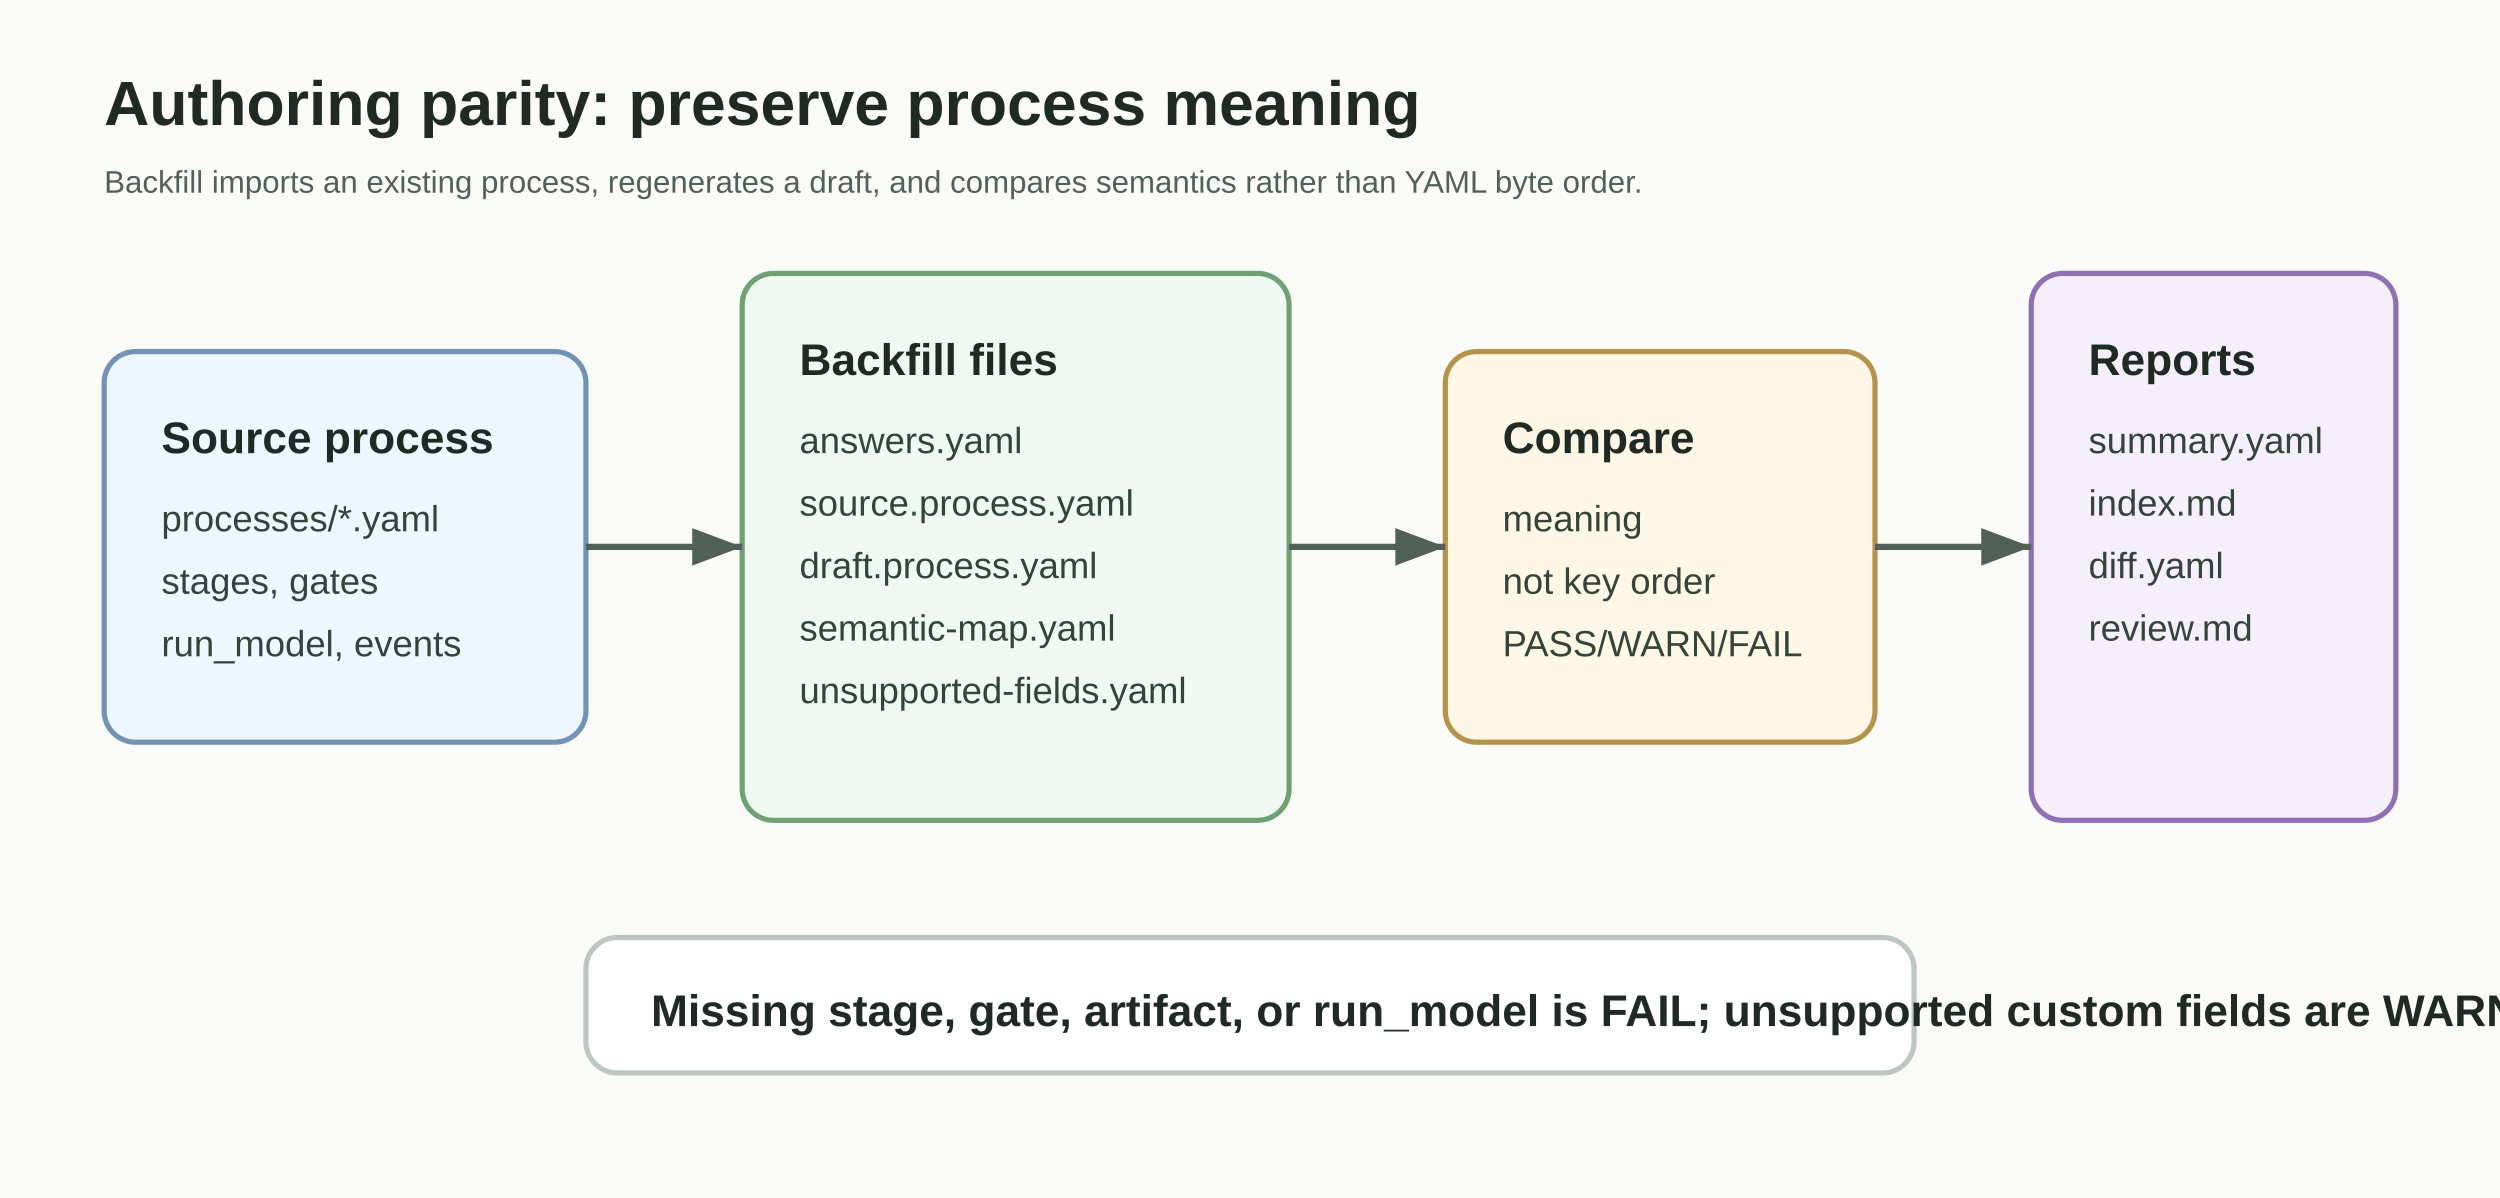
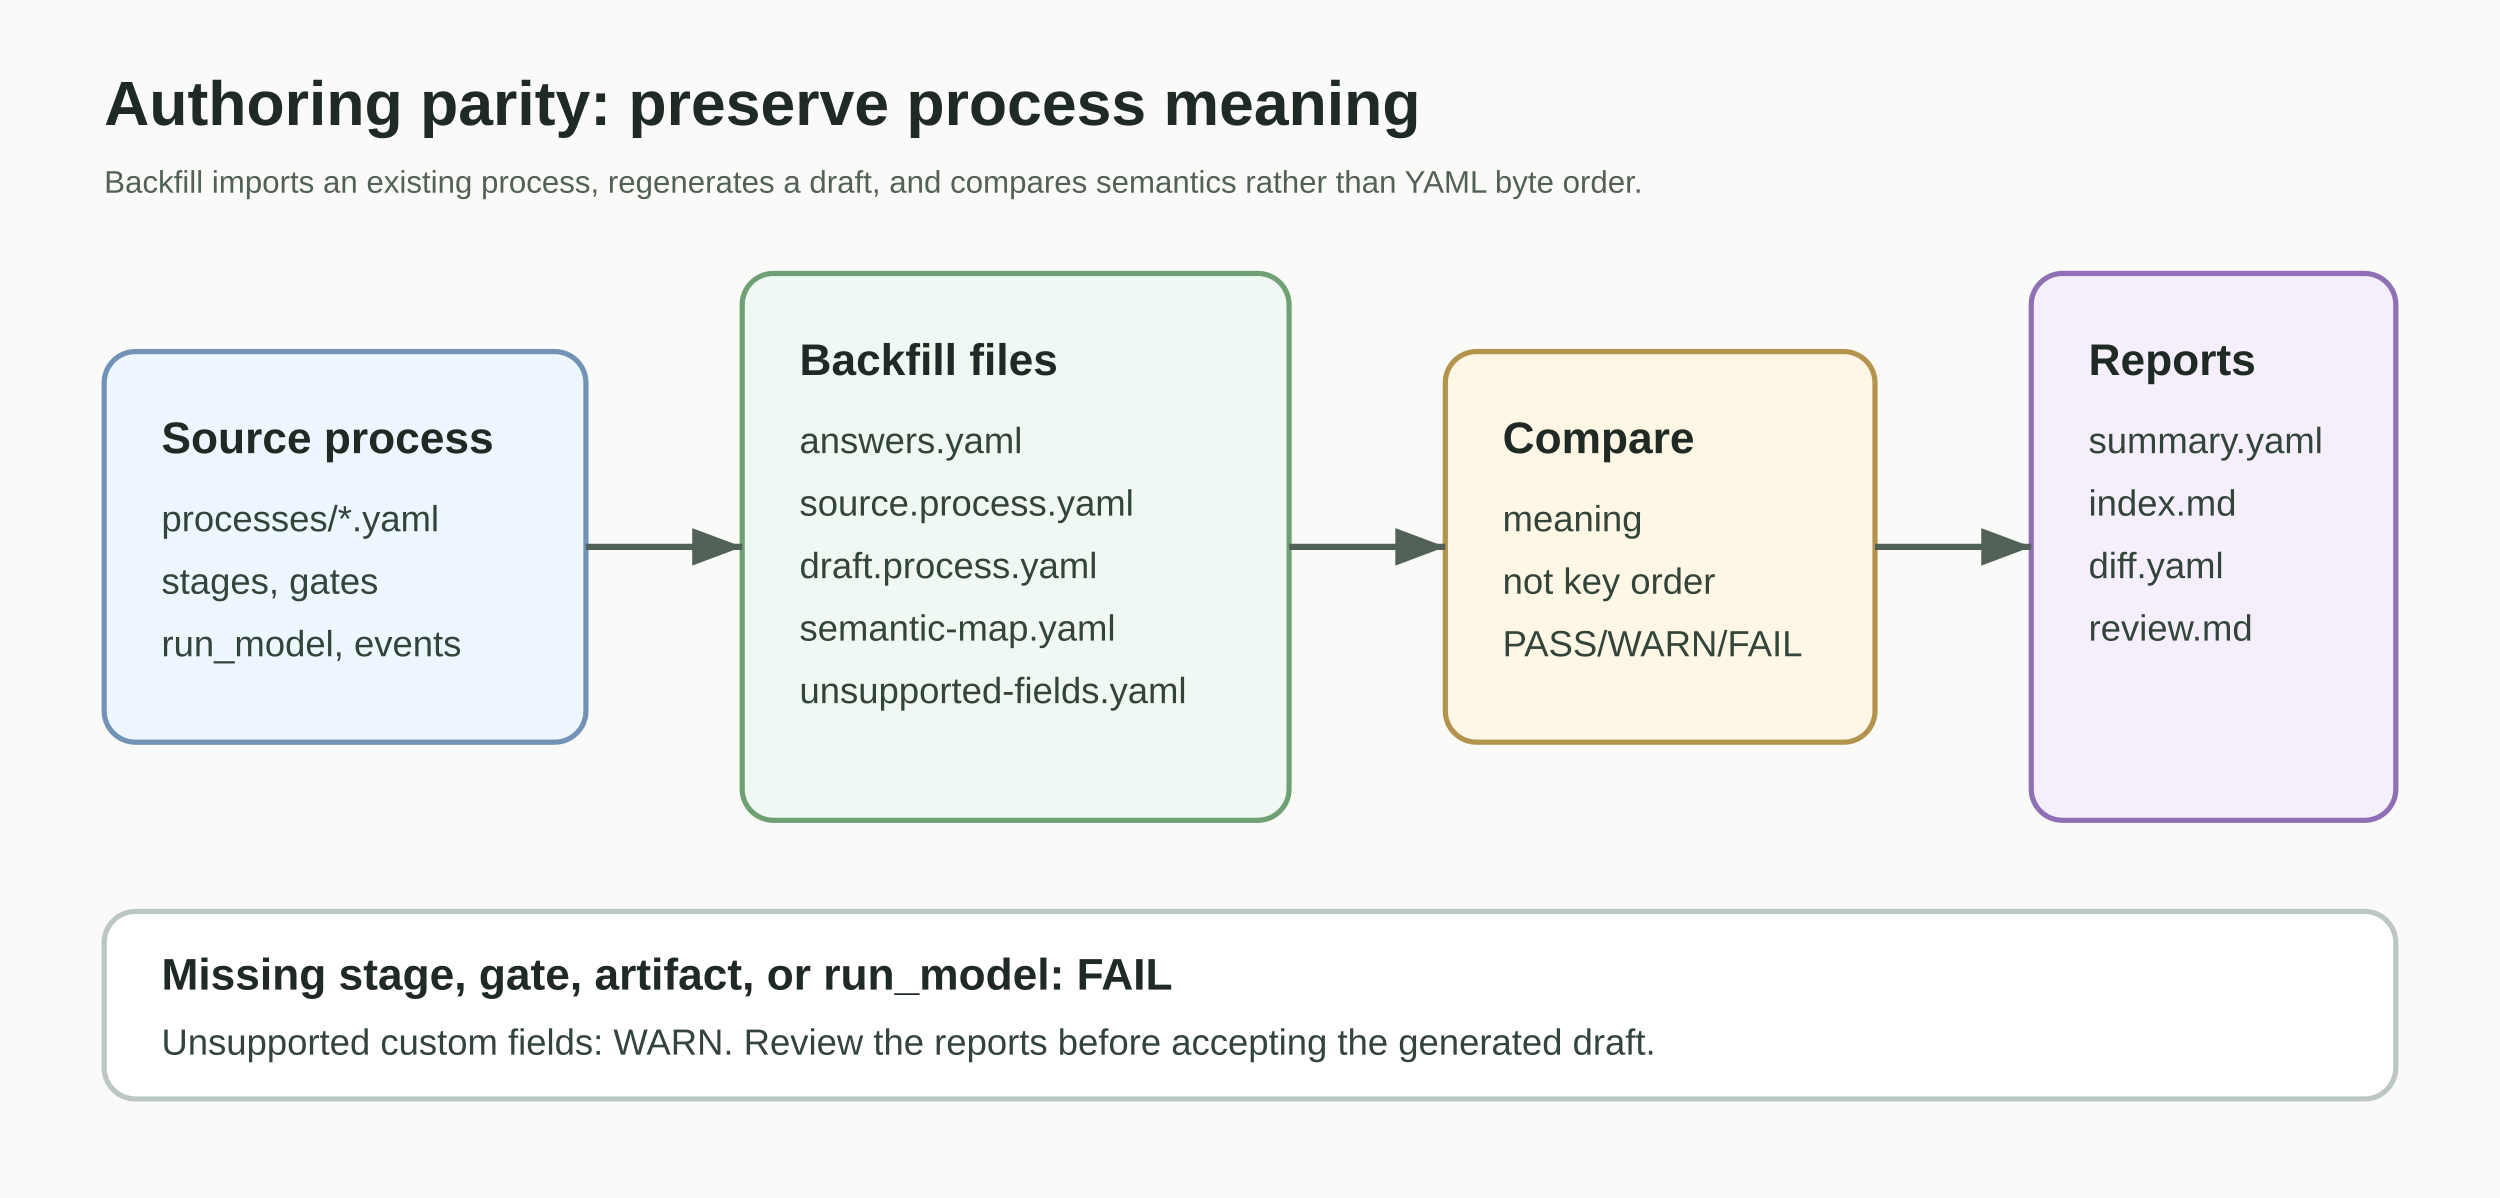
<svg xmlns="http://www.w3.org/2000/svg" width="960" height="460" viewBox="0 0 960 460" role="img" aria-labelledby="title desc">
  <style>
    .bg { fill: #fafbf8; }
    .box { fill: #ffffff; stroke: #bbc7c0; stroke-width: 2; rx: 12; }
    .source { fill: #eef6ff; stroke: #7293b5; }
    .backfill { fill: #eff8f2; stroke: #6fa174; }
    .compare { fill: #fff7e6; stroke: #b4934d; }
    .report { fill: #f4effa; stroke: #9070b5; }
    .title { font: 700 24px Arial, sans-serif; fill: #1f2a24; }
    .label { font: 700 17px Arial, sans-serif; fill: #1f2a24; }
    .text { font: 14px Arial, sans-serif; fill: #33443a; }
    .small { font: 12px Arial, sans-serif; fill: #526158; }
    .arrow { fill: none; stroke: #526158; stroke-width: 2.4; marker-end: url(#arrow); }
  </style>
  <defs>
    <marker id="arrow" markerWidth="10" markerHeight="10" refX="8" refY="3" orient="auto" markerUnits="strokeWidth">
      <path d="M0,0 L8,3 L0,6 Z" fill="#526158" />
    </marker>
  </defs>
  <rect class="bg" width="960" height="460" />
  <text class="title" x="40" y="48">Authoring parity: preserve process meaning</text>
  <text class="small" x="40" y="74">Backfill imports an existing process, regenerates a draft, and compares semantics rather than YAML byte order.</text>
  <rect class="box source" x="40" y="135" width="185" height="150" rx="12" />
  <text class="label" x="62" y="174">Source process</text>
  <text class="text" x="62" y="204">processes/*.yaml</text>
  <text class="text" x="62" y="228">stages, gates</text>
  <text class="text" x="62" y="252">run_model, events</text>
  <rect class="box backfill" x="285" y="105" width="210" height="210" rx="12" />
  <text class="label" x="307" y="144">Backfill files</text>
  <text class="text" x="307" y="174">answers.yaml</text>
  <text class="text" x="307" y="198">source.process.yaml</text>
  <text class="text" x="307" y="222">draft.process.yaml</text>
  <text class="text" x="307" y="246">semantic-map.yaml</text>
  <text class="text" x="307" y="270">unsupported-fields.yaml</text>
  <rect class="box compare" x="555" y="135" width="165" height="150" rx="12" />
  <text class="label" x="577" y="174">Compare</text>
  <text class="text" x="577" y="204">meaning</text>
  <text class="text" x="577" y="228">not key order</text>
  <text class="text" x="577" y="252">PASS/WARN/FAIL</text>
  <rect class="box report" x="780" y="105" width="140" height="210" rx="12" />
  <text class="label" x="802" y="144">Reports</text>
  <text class="text" x="802" y="174">summary.yaml</text>
  <text class="text" x="802" y="198">index.md</text>
  <text class="text" x="802" y="222">diff.yaml</text>
  <text class="text" x="802" y="246">review.md</text>
  <path class="arrow" d="M225 210 L285 210" />
  <path class="arrow" d="M495 210 L555 210" />
  <path class="arrow" d="M720 210 L780 210" />
-   <rect class="box" x="225" y="360" width="510" height="52" rx="12" />
-   <text class="label" x="250" y="394">Missing stage, gate, artifact, or run_model is FAIL; unsupported custom fields are WARN.</text>
+   <rect class="box" x="40" y="350" width="880" height="72" rx="12" />
+   <text class="label" x="62" y="380">Missing stage, gate, artifact, or run_model: FAIL</text>
+   <text class="text" x="62" y="405">Unsupported custom fields: WARN. Review the reports before accepting the generated draft.</text>
</svg>
